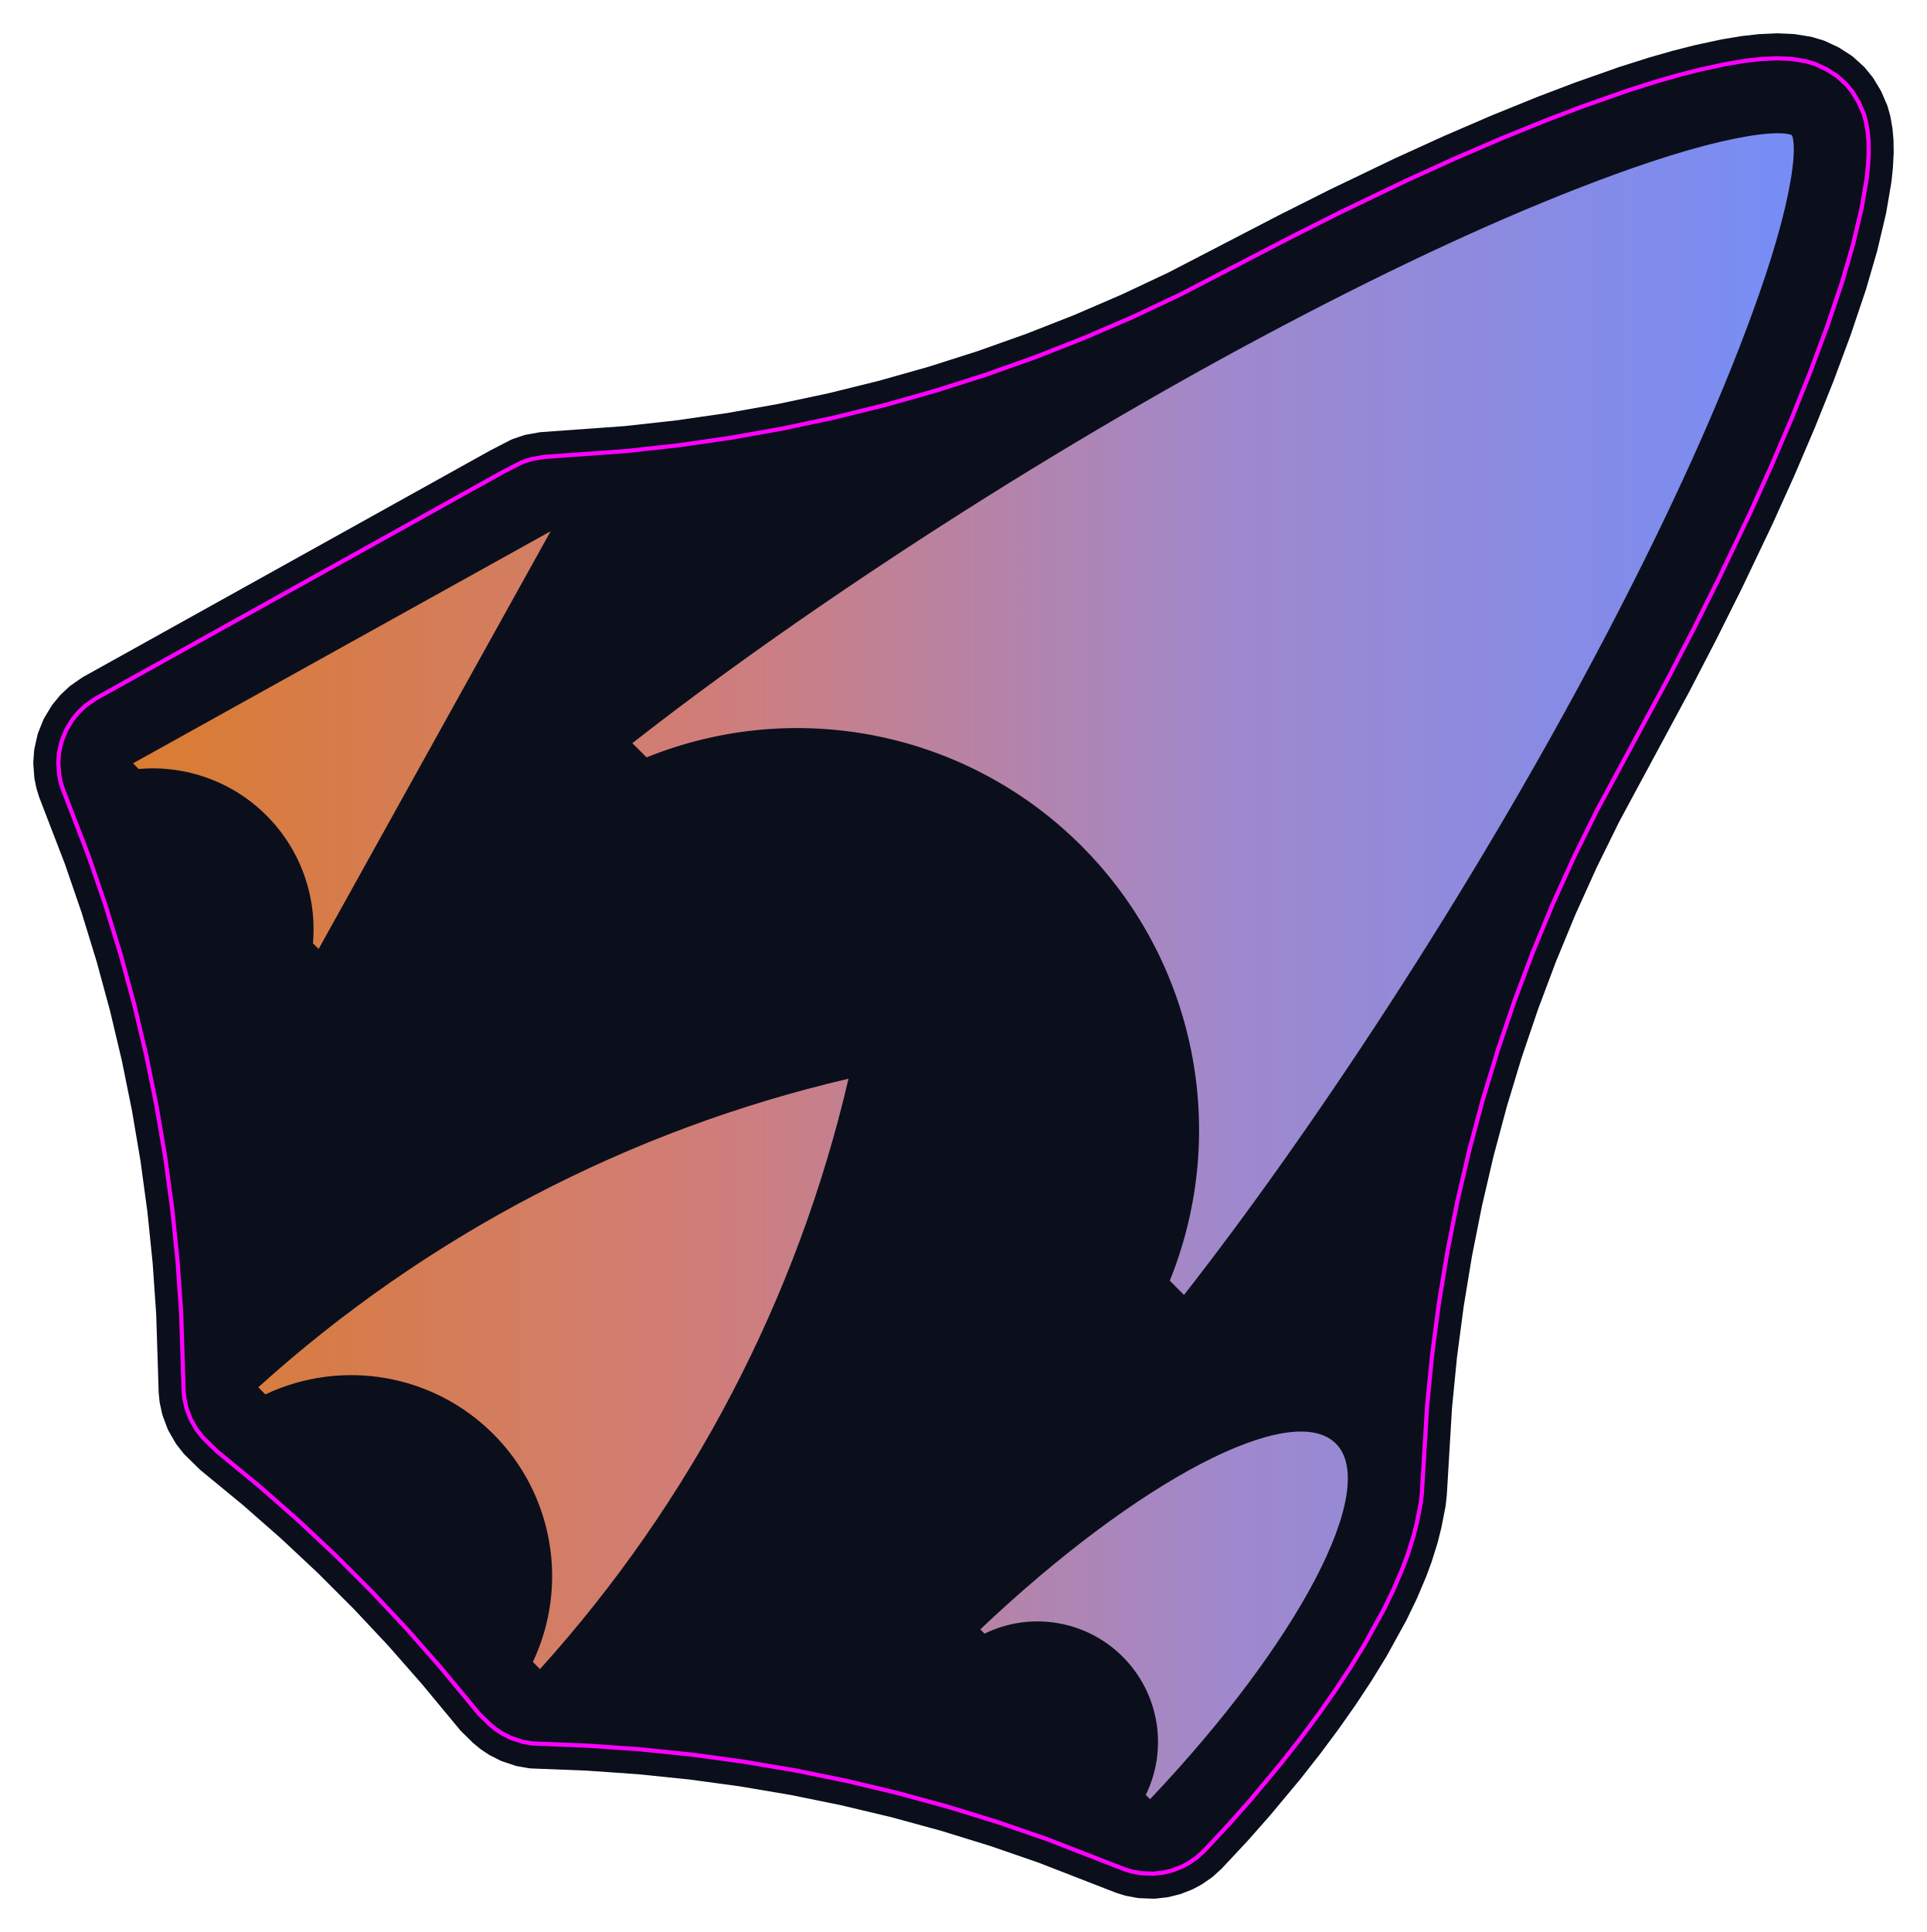
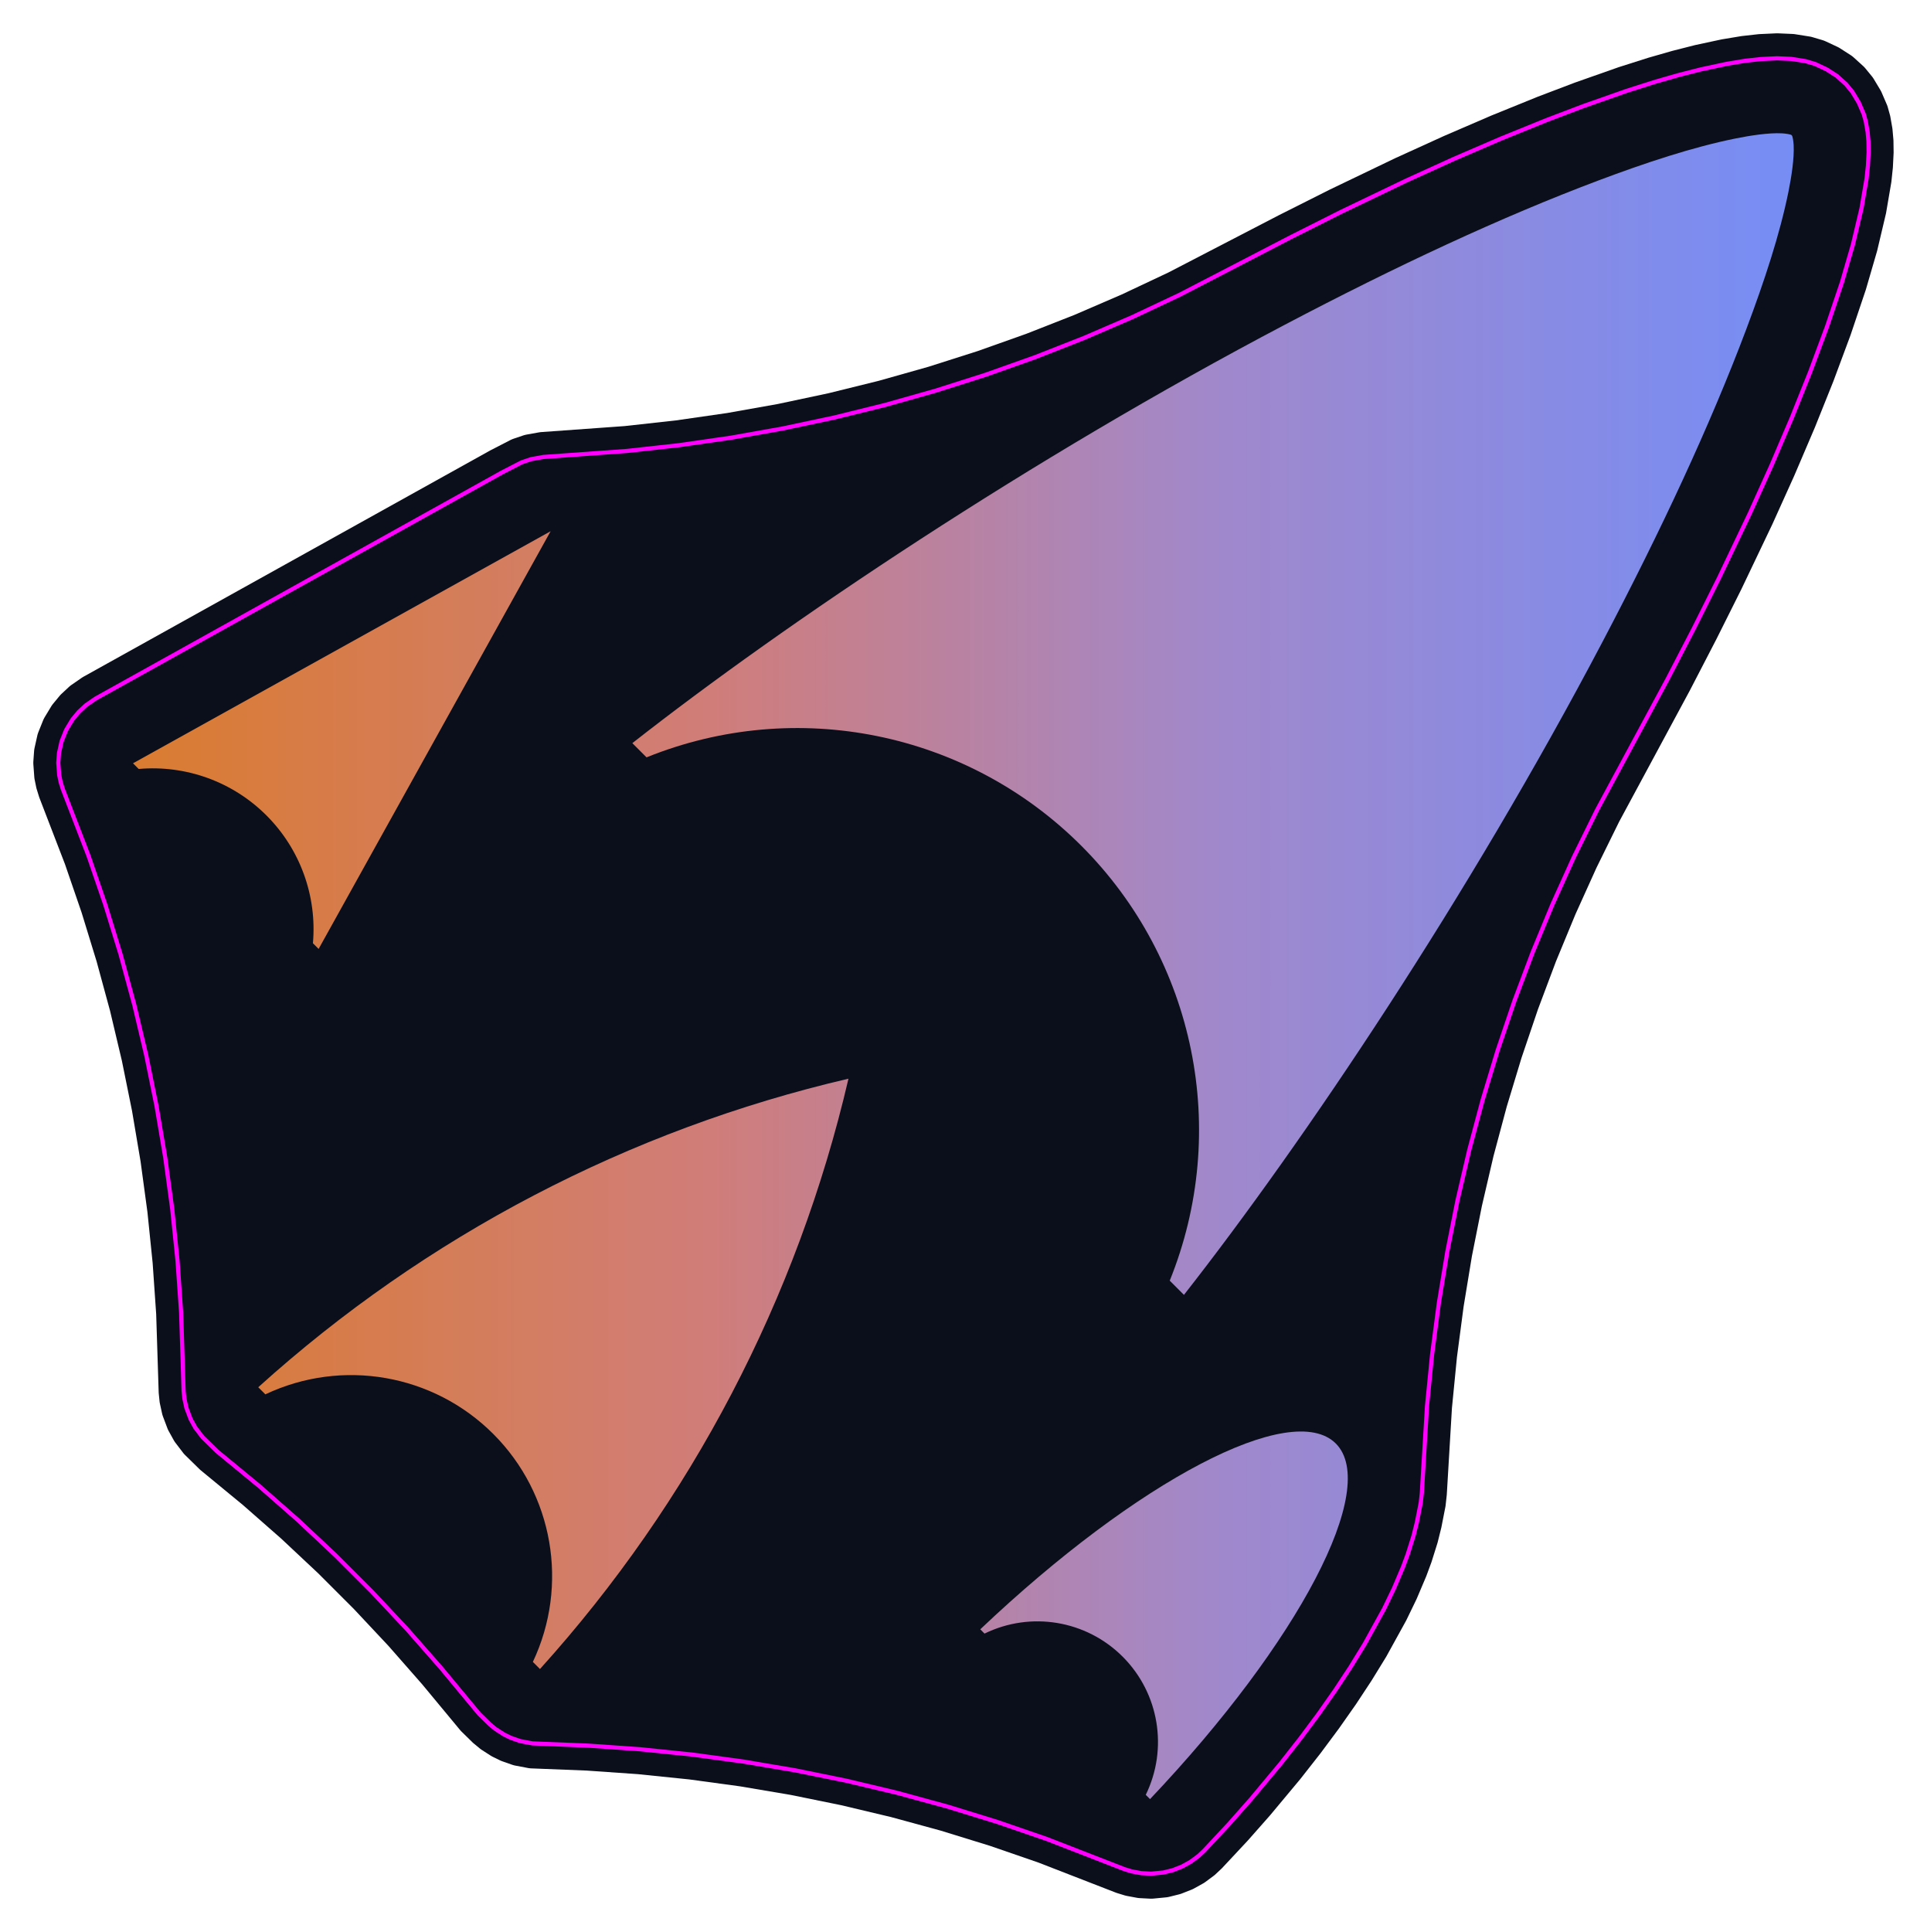
- <svg xmlns="http://www.w3.org/2000/svg" width="115.692mm" height="115.971mm" viewBox="0 0 115.692 115.971" version="1.1">
+ <svg xmlns="http://www.w3.org/2000/svg" width="115.692mm" height="115.975mm" viewBox="0 0 115.692 115.975" version="1.1">
  <defs id="defs">
    <linearGradient id="st-mg" gradientUnits="userSpaceOnUse" x1="0" y1="0" x2="199.422" y2="0">
      <stop offset="0.0" stop-color="#DA7C30" />
      <stop offset="0.35" stop-color="#D07D7A" />
      <stop offset="0.65" stop-color="#A188CB" />
      <stop offset="1.0" stop-color="#768DF5" />
    </linearGradient>
  </defs>
  <g id="layer-backing-print-includes-1-5-mm-bleed">
-     <path d="M5.022,40.617 L4.98,40.642 L4.939,40.667 L4.898,40.694 L4.298,41.109 L4.253,41.141 L4.21,41.175 L4.168,41.21 L4.127,41.247 L3.7,41.645 L3.664,41.679 L3.63,41.714 L3.598,41.75 L3.566,41.787 L3.194,42.238 L3.16,42.281 L3.127,42.325 L3.096,42.37 L3.067,42.417 L2.689,43.042 L2.665,43.084 L2.642,43.127 L2.62,43.17 L2.6,43.214 L2.581,43.259 L2.309,43.937 L2.291,43.983 L2.276,44.029 L2.261,44.075 L2.248,44.122 L2.237,44.17 L2.078,44.883 L2.067,44.936 L2.058,44.99 L2.051,45.045 L2.046,45.099 L2.004,45.682 L2.001,45.737 L2,45.792 L2.001,45.847 L2.004,45.901 L2.058,46.63 L2.062,46.678 L2.068,46.727 L2.075,46.775 L2.085,46.823 L2.173,47.252 L2.184,47.3 L2.196,47.347 L2.21,47.393 L2.34,47.812 L2.355,47.86 L2.373,47.907 L3.901,51.874 L4.899,54.777 L5.801,57.715 L6.608,60.681 L7.317,63.672 L7.927,66.684 L8.439,69.714 L8.852,72.76 L9.165,75.817 L9.377,78.88 L9.526,83.558 L9.528,83.61 L9.533,83.662 L9.577,84.097 L9.583,84.153 L9.592,84.209 L9.603,84.264 L9.727,84.833 L9.74,84.886 L9.754,84.939 L9.771,84.991 L9.789,85.042 L10.045,85.723 L10.063,85.768 L10.082,85.813 L10.103,85.856 L10.125,85.9 L10.149,85.942 L10.511,86.573 L10.539,86.619 L10.569,86.665 L10.6,86.71 L10.633,86.753 L10.993,87.211 L11.024,87.248 L11.056,87.284 L11.089,87.32 L11.123,87.354 L11.972,88.186 L12.004,88.216 L12.035,88.244 L12.068,88.272 L14.595,90.352 L16.882,92.36 L19.102,94.441 L21.253,96.593 L23.334,98.813 L25.344,101.102 L27.617,103.843 L27.65,103.882 L27.686,103.92 L27.722,103.957 L28.357,104.579 L28.388,104.609 L28.421,104.638 L28.454,104.666 L28.802,104.953 L28.841,104.984 L28.882,105.014 L28.923,105.042 L29.298,105.292 L29.335,105.316 L29.372,105.339 L29.41,105.36 L29.449,105.381 L29.985,105.653 L30.025,105.673 L30.066,105.692 L30.108,105.709 L30.15,105.725 L30.193,105.74 L30.905,105.977 L30.948,105.99 L30.992,106.003 L31.035,106.014 L31.08,106.023 L31.124,106.032 L31.716,106.133 L31.764,106.141 L31.813,106.147 L31.862,106.151 L31.911,106.154 L35.221,106.285 L38.302,106.5 L41.372,106.815 L44.43,107.231 L47.473,107.746 L50.497,108.362 L53.499,109.076 L56.477,109.889 L59.426,110.799 L62.339,111.804 L66.972,113.603 L67.022,113.622 L67.073,113.639 L67.497,113.769 L67.538,113.781 L67.58,113.792 L67.622,113.802 L67.664,113.811 L68.246,113.919 L68.289,113.926 L68.333,113.933 L68.377,113.937 L68.422,113.941 L68.466,113.943 L69.204,113.97 L69.249,113.971 L69.293,113.971 L69.338,113.969 L69.382,113.966 L69.426,113.962 L70.014,113.896 L70.063,113.889 L70.111,113.881 L70.16,113.872 L70.208,113.861 L70.782,113.718 L70.829,113.706 L70.877,113.691 L70.923,113.676 L70.969,113.658 L71.52,113.442 L71.56,113.426 L71.599,113.408 L71.638,113.389 L71.676,113.37 L72.068,113.161 L72.106,113.14 L72.143,113.118 L72.179,113.095 L72.215,113.071 L72.702,112.735 L72.742,112.706 L72.781,112.676 L72.819,112.645 L72.856,112.612 L73.294,112.215 L73.324,112.187 L73.354,112.158 L73.383,112.128 L74.894,110.511 L74.923,110.479 L76.237,108.991 L76.264,108.959 L78.057,106.81 L78.085,106.775 L79.264,105.272 L79.287,105.242 L80.368,103.788 L80.392,103.755 L81.404,102.315 L81.428,102.279 L82.325,100.918 L82.351,100.878 L83.206,99.487 L83.242,99.426 L84.411,97.306 L84.43,97.27 L84.448,97.234 L85.042,96.007 L85.072,95.94 L85.617,94.655 L85.643,94.59 L85.928,93.818 L85.941,93.783 L85.953,93.747 L86.3,92.642 L86.312,92.599 L86.324,92.556 L86.526,91.743 L86.535,91.707 L86.543,91.67 L86.776,90.48 L86.784,90.439 L86.79,90.397 L86.796,90.355 L86.859,89.779 L86.863,89.741 L86.866,89.703 L87.174,84.525 L87.474,81.474 L87.875,78.43 L88.374,75.401 L88.973,72.39 L89.669,69.4 L90.463,66.434 L91.353,63.496 L92.339,60.588 L93.419,57.714 L94.592,54.877 L95.857,52.08 L97.212,49.328 L101.429,41.501 L101.441,41.48 L103.043,38.386 L103.053,38.367 L104.554,35.364 L104.566,35.339 L106.417,31.458 L106.43,31.429 L107.725,28.56 L107.737,28.532 L108.954,25.683 L108.967,25.652 L110.063,22.918 L110.077,22.883 L111.104,20.122 L111.119,20.078 L112.012,17.426 L112.031,17.367 L112.689,15.107 L112.699,15.07 L112.709,15.033 L113.226,12.846 L113.237,12.799 L113.245,12.752 L113.55,10.965 L113.557,10.917 L113.563,10.868 L113.644,10.095 L113.648,10.055 L113.65,10.015 L113.69,9.217 L113.692,9.169 L113.692,9.121 L113.683,8.467 L113.681,8.412 L113.677,8.357 L113.627,7.789 L113.623,7.747 L113.617,7.704 L113.611,7.662 L113.5,7.03 L113.491,6.982 L113.48,6.934 L113.467,6.886 L113.346,6.451 L113.332,6.403 L113.316,6.355 L113.298,6.308 L113.279,6.262 L112.982,5.572 L112.962,5.525 L112.939,5.48 L112.915,5.435 L112.89,5.391 L112.503,4.747 L112.474,4.701 L112.443,4.655 L112.411,4.611 L112.377,4.569 L112.003,4.112 L111.974,4.078 L111.945,4.045 L111.914,4.013 L111.883,3.982 L111.85,3.952 L111.304,3.456 L111.267,3.424 L111.229,3.392 L111.19,3.362 L111.15,3.334 L111.109,3.306 L110.488,2.907 L110.446,2.88 L110.402,2.855 L110.357,2.831 L110.312,2.809 L109.621,2.486 L109.581,2.468 L109.54,2.451 L109.499,2.435 L109.457,2.421 L109.414,2.407 L108.838,2.236 L108.79,2.222 L108.742,2.21 L108.694,2.2 L108.645,2.192 L107.792,2.056 L107.75,2.05 L107.707,2.045 L107.664,2.041 L107.621,2.038 L106.757,2.001 L106.712,2 L106.667,2 L106.622,2.002 L105.649,2.047 L105.6,2.05 L105.553,2.055 L104.605,2.161 L104.565,2.166 L104.525,2.172 L103.4,2.359 L103.332,2.372 L101.803,2.7 L101.747,2.713 L100.415,3.052 L100.371,3.064 L99,3.457 L98.959,3.469 L97.209,4.025 L97.165,4.04 L94.559,4.958 L94.524,4.971 L92.345,5.799 L92.314,5.811 L89.571,6.924 L89.54,6.937 L86.71,8.157 L86.683,8.169 L83.778,9.491 L83.75,9.504 L79.858,11.373 L79.833,11.385 L76.823,12.899 L76.806,12.907 L70.157,16.354 L67.354,17.675 L64.506,18.904 L61.618,20.038 L58.695,21.076 L55.739,22.018 L52.753,22.861 L49.742,23.605 L46.707,24.25 L43.653,24.794 L40.583,25.236 L37.503,25.577 L32.514,25.936 L32.461,25.94 L32.409,25.947 L32.357,25.955 L31.624,26.086 L31.58,26.095 L31.536,26.105 L31.493,26.116 L31.45,26.128 L31.407,26.142 L30.842,26.333 L30.8,26.348 L30.758,26.364 L30.717,26.382 L30.676,26.4 L30.636,26.42 L29.473,27.019 L29.43,27.041 L5.022,40.617 Z" fill="#0B0F1C" />
+     <path d="M5.022,40.617 L4.98,40.642 L4.939,40.667 L4.898,40.694 L4.298,41.109 L4.253,41.141 L4.21,41.175 L4.168,41.21 L4.127,41.247 L3.7,41.645 L3.664,41.679 L3.63,41.714 L3.598,41.75 L3.566,41.787 L3.194,42.238 L3.16,42.281 L3.127,42.325 L3.096,42.37 L3.067,42.417 L2.689,43.042 L2.665,43.084 L2.642,43.127 L2.62,43.17 L2.6,43.214 L2.581,43.259 L2.309,43.937 L2.291,43.983 L2.276,44.029 L2.261,44.075 L2.248,44.122 L2.237,44.17 L2.078,44.883 L2.067,44.936 L2.058,44.99 L2.051,45.045 L2.046,45.099 L2.004,45.682 L2.001,45.737 L2,45.792 L2.001,45.847 L2.004,45.901 L2.058,46.63 L2.062,46.678 L2.068,46.727 L2.075,46.775 L2.085,46.823 L2.173,47.252 L2.184,47.3 L2.196,47.347 L2.21,47.393 L2.34,47.812 L2.355,47.86 L2.373,47.907 L3.901,51.874 L4.899,54.777 L5.801,57.715 L6.608,60.681 L7.317,63.672 L7.927,66.684 L8.439,69.714 L8.852,72.76 L9.165,75.817 L9.377,78.88 L9.526,83.558 L9.528,83.61 L9.533,83.662 L9.577,84.097 L9.583,84.153 L9.592,84.209 L9.603,84.264 L9.727,84.833 L9.74,84.886 L9.754,84.939 L9.771,84.991 L9.789,85.042 L10.045,85.723 L10.065,85.774 L10.087,85.824 L10.111,85.873 L10.137,85.921 L10.419,86.43 L10.446,86.477 L10.475,86.524 L10.505,86.569 L10.538,86.613 L10.979,87.191 L11.012,87.234 L11.048,87.275 L11.084,87.315 L11.123,87.354 L11.972,88.186 L12.004,88.216 L12.035,88.244 L12.068,88.272 L14.595,90.352 L16.882,92.36 L19.102,94.441 L21.253,96.593 L23.334,98.813 L25.344,101.102 L27.617,103.843 L27.65,103.882 L27.686,103.92 L27.722,103.957 L28.357,104.579 L28.388,104.609 L28.421,104.638 L28.454,104.666 L28.802,104.953 L28.836,104.98 L28.871,105.006 L28.907,105.032 L28.944,105.056 L29.449,105.381 L29.487,105.404 L29.524,105.426 L29.563,105.447 L29.602,105.467 L30.007,105.665 L30.047,105.683 L30.087,105.701 L30.128,105.717 L30.169,105.732 L30.736,105.931 L30.779,105.945 L30.822,105.958 L30.866,105.97 L30.909,105.98 L30.954,105.989 L31.691,106.129 L31.735,106.137 L31.779,106.143 L31.823,106.148 L31.867,106.152 L31.911,106.154 L35.221,106.285 L38.302,106.5 L41.372,106.815 L44.43,107.231 L47.473,107.746 L50.497,108.362 L53.499,109.076 L56.477,109.889 L59.426,110.799 L62.339,111.804 L66.972,113.603 L67.022,113.622 L67.073,113.639 L67.497,113.769 L67.538,113.781 L67.58,113.792 L67.622,113.802 L67.664,113.811 L68.246,113.919 L68.294,113.927 L68.343,113.934 L68.392,113.939 L68.441,113.942 L69.032,113.973 L69.076,113.975 L69.121,113.975 L69.165,113.974 L69.209,113.972 L69.254,113.969 L69.989,113.898 L70.033,113.893 L70.077,113.887 L70.121,113.88 L70.164,113.871 L70.208,113.861 L70.782,113.718 L70.829,113.706 L70.877,113.691 L70.923,113.676 L70.969,113.658 L71.52,113.442 L71.565,113.423 L71.61,113.403 L71.655,113.381 L71.698,113.358 L72.215,113.071 L72.258,113.047 L72.3,113.02 L72.341,112.993 L72.381,112.964 L72.856,112.612 L72.89,112.586 L72.924,112.559 L72.957,112.531 L72.988,112.502 L73.312,112.198 L73.348,112.164 L73.383,112.128 L74.894,110.511 L74.923,110.479 L76.237,108.991 L76.264,108.959 L78.057,106.81 L78.085,106.775 L79.264,105.272 L79.287,105.242 L80.368,103.788 L80.392,103.755 L81.404,102.315 L81.428,102.279 L82.325,100.918 L82.351,100.878 L83.206,99.487 L83.242,99.426 L84.411,97.306 L84.43,97.27 L84.448,97.234 L85.042,96.007 L85.072,95.94 L85.617,94.655 L85.643,94.59 L85.928,93.818 L85.941,93.783 L85.953,93.747 L86.3,92.642 L86.312,92.599 L86.324,92.556 L86.526,91.743 L86.535,91.707 L86.543,91.67 L86.776,90.48 L86.784,90.439 L86.79,90.397 L86.796,90.355 L86.859,89.779 L86.863,89.741 L86.866,89.703 L87.174,84.525 L87.474,81.474 L87.875,78.43 L88.374,75.401 L88.973,72.39 L89.669,69.4 L90.463,66.434 L91.353,63.496 L92.339,60.588 L93.419,57.714 L94.592,54.877 L95.857,52.08 L97.212,49.328 L101.429,41.501 L101.441,41.48 L103.043,38.386 L103.053,38.367 L104.554,35.364 L104.566,35.339 L106.417,31.458 L106.43,31.429 L107.725,28.56 L107.737,28.532 L108.954,25.683 L108.967,25.652 L110.063,22.918 L110.077,22.883 L111.104,20.122 L111.119,20.078 L112.012,17.426 L112.031,17.367 L112.689,15.107 L112.699,15.07 L112.709,15.033 L113.226,12.846 L113.237,12.799 L113.245,12.752 L113.55,10.965 L113.557,10.917 L113.563,10.868 L113.644,10.095 L113.648,10.055 L113.65,10.015 L113.69,9.217 L113.692,9.169 L113.692,9.121 L113.683,8.467 L113.681,8.412 L113.677,8.357 L113.627,7.789 L113.623,7.747 L113.617,7.704 L113.611,7.662 L113.5,7.03 L113.491,6.982 L113.48,6.934 L113.467,6.886 L113.346,6.451 L113.332,6.403 L113.316,6.355 L113.298,6.308 L113.279,6.262 L112.982,5.572 L112.962,5.525 L112.939,5.48 L112.915,5.435 L112.89,5.391 L112.503,4.747 L112.474,4.701 L112.443,4.655 L112.411,4.611 L112.377,4.569 L112.003,4.112 L111.974,4.078 L111.945,4.045 L111.914,4.013 L111.883,3.982 L111.85,3.952 L111.304,3.456 L111.267,3.424 L111.229,3.392 L111.19,3.362 L111.15,3.334 L111.109,3.306 L110.488,2.907 L110.446,2.88 L110.402,2.855 L110.357,2.831 L110.312,2.809 L109.621,2.486 L109.581,2.468 L109.54,2.451 L109.499,2.435 L109.457,2.421 L109.414,2.407 L108.838,2.236 L108.79,2.222 L108.742,2.21 L108.694,2.2 L108.645,2.192 L107.792,2.056 L107.75,2.05 L107.707,2.045 L107.664,2.041 L107.621,2.038 L106.757,2.001 L106.712,2 L106.667,2 L106.622,2.002 L105.649,2.047 L105.6,2.05 L105.553,2.055 L104.605,2.161 L104.565,2.166 L104.525,2.172 L103.4,2.359 L103.332,2.372 L101.803,2.7 L101.747,2.713 L100.415,3.052 L100.371,3.064 L99,3.457 L98.959,3.469 L97.209,4.025 L97.165,4.04 L94.559,4.958 L94.524,4.971 L92.345,5.799 L92.314,5.811 L89.571,6.924 L89.54,6.937 L86.71,8.157 L86.683,8.169 L83.778,9.491 L83.75,9.504 L79.858,11.373 L79.833,11.385 L76.823,12.899 L76.806,12.907 L70.157,16.354 L67.354,17.675 L64.506,18.904 L61.618,20.038 L58.695,21.076 L55.739,22.018 L52.753,22.861 L49.742,23.605 L46.707,24.25 L43.653,24.794 L40.583,25.236 L37.503,25.577 L32.514,25.936 L32.461,25.94 L32.409,25.947 L32.357,25.955 L31.624,26.086 L31.58,26.095 L31.536,26.105 L31.493,26.116 L31.45,26.128 L31.407,26.142 L30.842,26.333 L30.8,26.348 L30.758,26.364 L30.717,26.382 L30.676,26.4 L30.636,26.42 L29.473,27.019 L29.43,27.041 L5.022,40.617 Z" fill="#0B0F1C" />
  </g>
  <g id="layer-art">
    <g transform="translate(7.985 7.998) scale(0.5)">
      <path fill="url(#st-mg)" d="M85.914,113.508 A159.848,159.848 0 0 1 48.869,184.382 L48.016,183.529 A24.128,24.128 0 0 0 15.893,151.406 L15.04,150.553 A159.848,159.848 0 0 1 85.914,113.508 Z" />
      <path fill="url(#st-mg)" d="M50.149,47.781 L22.289,97.93 L21.606,97.248 A19.302,19.302 0 0 0 0.682,76.324 L0,75.642 L50.149,47.781 Z" />
      <path fill="url(#st-mg)" d="M144.432,157.307 A14.477,50.669 45 0 1 122.124,200 L121.612,199.488 A14.477,14.477 0 0 0 102.251,180.127 L101.74,179.615 A14.477,50.669 45 0 1 144.432,157.307 Z" />
      <path fill="url(#st-mg)" d="M199.181,0.241 C199.298,0.359 199.385,0.959 199.41,1.426 C199.492,3.027 199.147,5.238 198.788,7.014 C197.757,12.117 195.885,17.78 193.745,23.469 C189.367,35.111 183.456,47.753 176.438,61.098 C160.383,91.625 140.597,121.106 126.198,139.461 L124.492,137.755 A48.256,48.256 0 0 0 61.667,74.93 L59.961,73.224 C78.316,58.825 107.797,39.039 138.324,22.984 C151.669,15.965 164.31,10.055 175.953,5.676 C181.642,3.537 187.305,1.665 192.407,0.634 C194.184,0.275 196.395,-0.07 197.996,0.012 C198.463,0.036 199.063,0.124 199.181,0.241 Z" />
    </g>
  </g>
  <g id="layer-CutContour">
-     <path id="CutContour" d="M5.751,41.928 L5.15,42.343 L4.723,42.742 L4.351,43.193 L3.973,43.818 L3.701,44.496 L3.542,45.208 L3.5,45.791 L3.554,46.519 L3.642,46.949 L3.772,47.368 L5.311,51.36 L6.325,54.313 L7.243,57.298 L8.062,60.311 L8.782,63.349 L9.402,66.41 L9.923,69.489 L10.342,72.583 L10.66,75.689 L10.876,78.804 L11.025,83.511 L11.069,83.945 L11.193,84.514 L11.449,85.195 L11.811,85.825 L12.172,86.282 L13.022,87.114 L15.567,89.209 L17.89,91.249 L20.145,93.363 L22.331,95.549 L24.445,97.805 L26.485,100.128 L28.772,102.886 L29.406,103.508 L29.755,103.794 L30.13,104.044 L30.665,104.317 L31.378,104.553 L31.97,104.655 L35.303,104.787 L38.431,105.005 L41.55,105.325 L44.657,105.748 L47.748,106.272 L50.82,106.897 L53.871,107.623 L56.895,108.449 L59.891,109.373 L62.855,110.395 L67.515,112.205 L67.939,112.336 L68.52,112.444 L69.259,112.471 L69.846,112.405 L70.42,112.263 L70.971,112.046 L71.362,111.837 L71.849,111.501 L72.287,111.104 L73.798,109.486 L75.112,107.998 L76.905,105.849 L78.084,104.346 L79.165,102.893 L80.176,101.453 L81.073,100.093 L81.928,98.702 L83.098,96.581 L83.691,95.354 L84.236,94.069 L84.522,93.298 L84.868,92.193 L85.071,91.381 L85.305,90.191 L85.368,89.614 L85.678,84.407 L85.984,81.303 L86.391,78.21 L86.898,75.133 L87.506,72.074 L88.214,69.036 L89.02,66.023 L89.925,63.037 L90.926,60.083 L92.023,57.163 L93.215,54.281 L94.501,51.439 L95.878,48.641 L100.109,40.79 L101.712,37.696 L103.212,34.693 L105.063,30.812 L106.358,27.943 L107.575,25.094 L108.671,22.359 L109.698,19.599 L110.591,16.948 L111.249,14.687 L111.767,12.5 L112.071,10.713 L112.152,9.939 L112.192,9.142 L112.183,8.488 L112.133,7.92 L112.022,7.289 L111.901,6.854 L111.604,6.164 L111.217,5.519 L110.843,5.063 L110.296,4.567 L109.676,4.168 L108.986,3.845 L108.41,3.673 L107.556,3.537 L106.693,3.5 L105.719,3.546 L104.771,3.651 L103.646,3.839 L102.117,4.166 L100.785,4.506 L99.413,4.899 L97.664,5.455 L95.057,6.373 L92.878,7.201 L90.134,8.314 L87.304,9.534 L84.399,10.856 L80.507,12.725 L77.497,14.239 L70.822,17.699 L67.971,19.043 L65.077,20.291 L62.144,21.443 L59.174,22.498 L56.17,23.454 L53.137,24.311 L50.078,25.067 L46.995,25.722 L43.892,26.275 L40.772,26.725 L37.64,27.071 L32.621,27.432 L31.887,27.563 L31.322,27.754 L30.159,28.352 L5.751,41.928 Z" fill="none" stroke="#FF00FF" stroke-width="0.25" />
+     <path id="CutContour" d="M5.751,41.928 L5.15,42.343 L4.723,42.742 L4.351,43.193 L3.973,43.818 L3.701,44.496 L3.542,45.208 L3.5,45.791 L3.554,46.519 L3.642,46.949 L3.772,47.368 L5.311,51.36 L6.325,54.313 L7.243,57.298 L8.062,60.311 L8.782,63.349 L9.402,66.41 L9.923,69.489 L10.342,72.583 L10.66,75.689 L10.876,78.804 L11.025,83.511 L11.069,83.945 L11.193,84.514 L11.449,85.195 L11.731,85.704 L12.172,86.282 L13.022,87.114 L15.567,89.209 L17.89,91.249 L20.145,93.363 L22.331,95.549 L24.445,97.805 L26.485,100.128 L28.772,102.886 L29.406,103.508 L29.755,103.794 L30.26,104.119 L30.665,104.317 L31.232,104.516 L31.97,104.655 L35.303,104.787 L38.431,105.005 L41.55,105.325 L44.657,105.748 L47.748,106.272 L50.82,106.897 L53.871,107.623 L56.895,108.449 L59.891,109.373 L62.855,110.395 L67.515,112.205 L67.939,112.336 L68.52,112.444 L69.111,112.475 L69.846,112.405 L70.42,112.263 L70.971,112.046 L71.488,111.759 L71.963,111.407 L72.287,111.104 L73.798,109.486 L75.112,107.998 L76.905,105.849 L78.084,104.346 L79.165,102.893 L80.176,101.453 L81.073,100.093 L81.928,98.702 L83.098,96.581 L83.691,95.354 L84.236,94.069 L84.522,93.298 L84.868,92.193 L85.071,91.381 L85.305,90.191 L85.368,89.614 L85.678,84.407 L85.984,81.303 L86.391,78.21 L86.898,75.133 L87.506,72.074 L88.214,69.036 L89.02,66.023 L89.925,63.037 L90.926,60.083 L92.023,57.163 L93.215,54.281 L94.501,51.439 L95.878,48.641 L100.109,40.79 L101.712,37.696 L103.212,34.693 L105.063,30.812 L106.358,27.943 L107.575,25.094 L108.671,22.359 L109.698,19.599 L110.591,16.948 L111.249,14.687 L111.767,12.5 L112.071,10.713 L112.152,9.939 L112.192,9.142 L112.183,8.488 L112.133,7.92 L112.022,7.289 L111.901,6.854 L111.604,6.164 L111.217,5.519 L110.843,5.063 L110.296,4.567 L109.676,4.168 L108.986,3.845 L108.41,3.673 L107.556,3.537 L106.693,3.5 L105.719,3.546 L104.771,3.651 L103.646,3.839 L102.117,4.166 L100.785,4.506 L99.413,4.899 L97.664,5.455 L95.057,6.373 L92.878,7.201 L90.134,8.314 L87.304,9.534 L84.399,10.856 L80.507,12.725 L77.497,14.239 L70.822,17.699 L67.971,19.043 L65.077,20.291 L62.144,21.443 L59.174,22.498 L56.17,23.454 L53.137,24.311 L50.078,25.067 L46.995,25.722 L43.892,26.275 L40.772,26.725 L37.64,27.071 L32.621,27.432 L31.887,27.563 L31.322,27.754 L30.159,28.352 L5.751,41.928 Z" fill="none" stroke="#FF00FF" stroke-width="0.25" />
  </g>
</svg>
